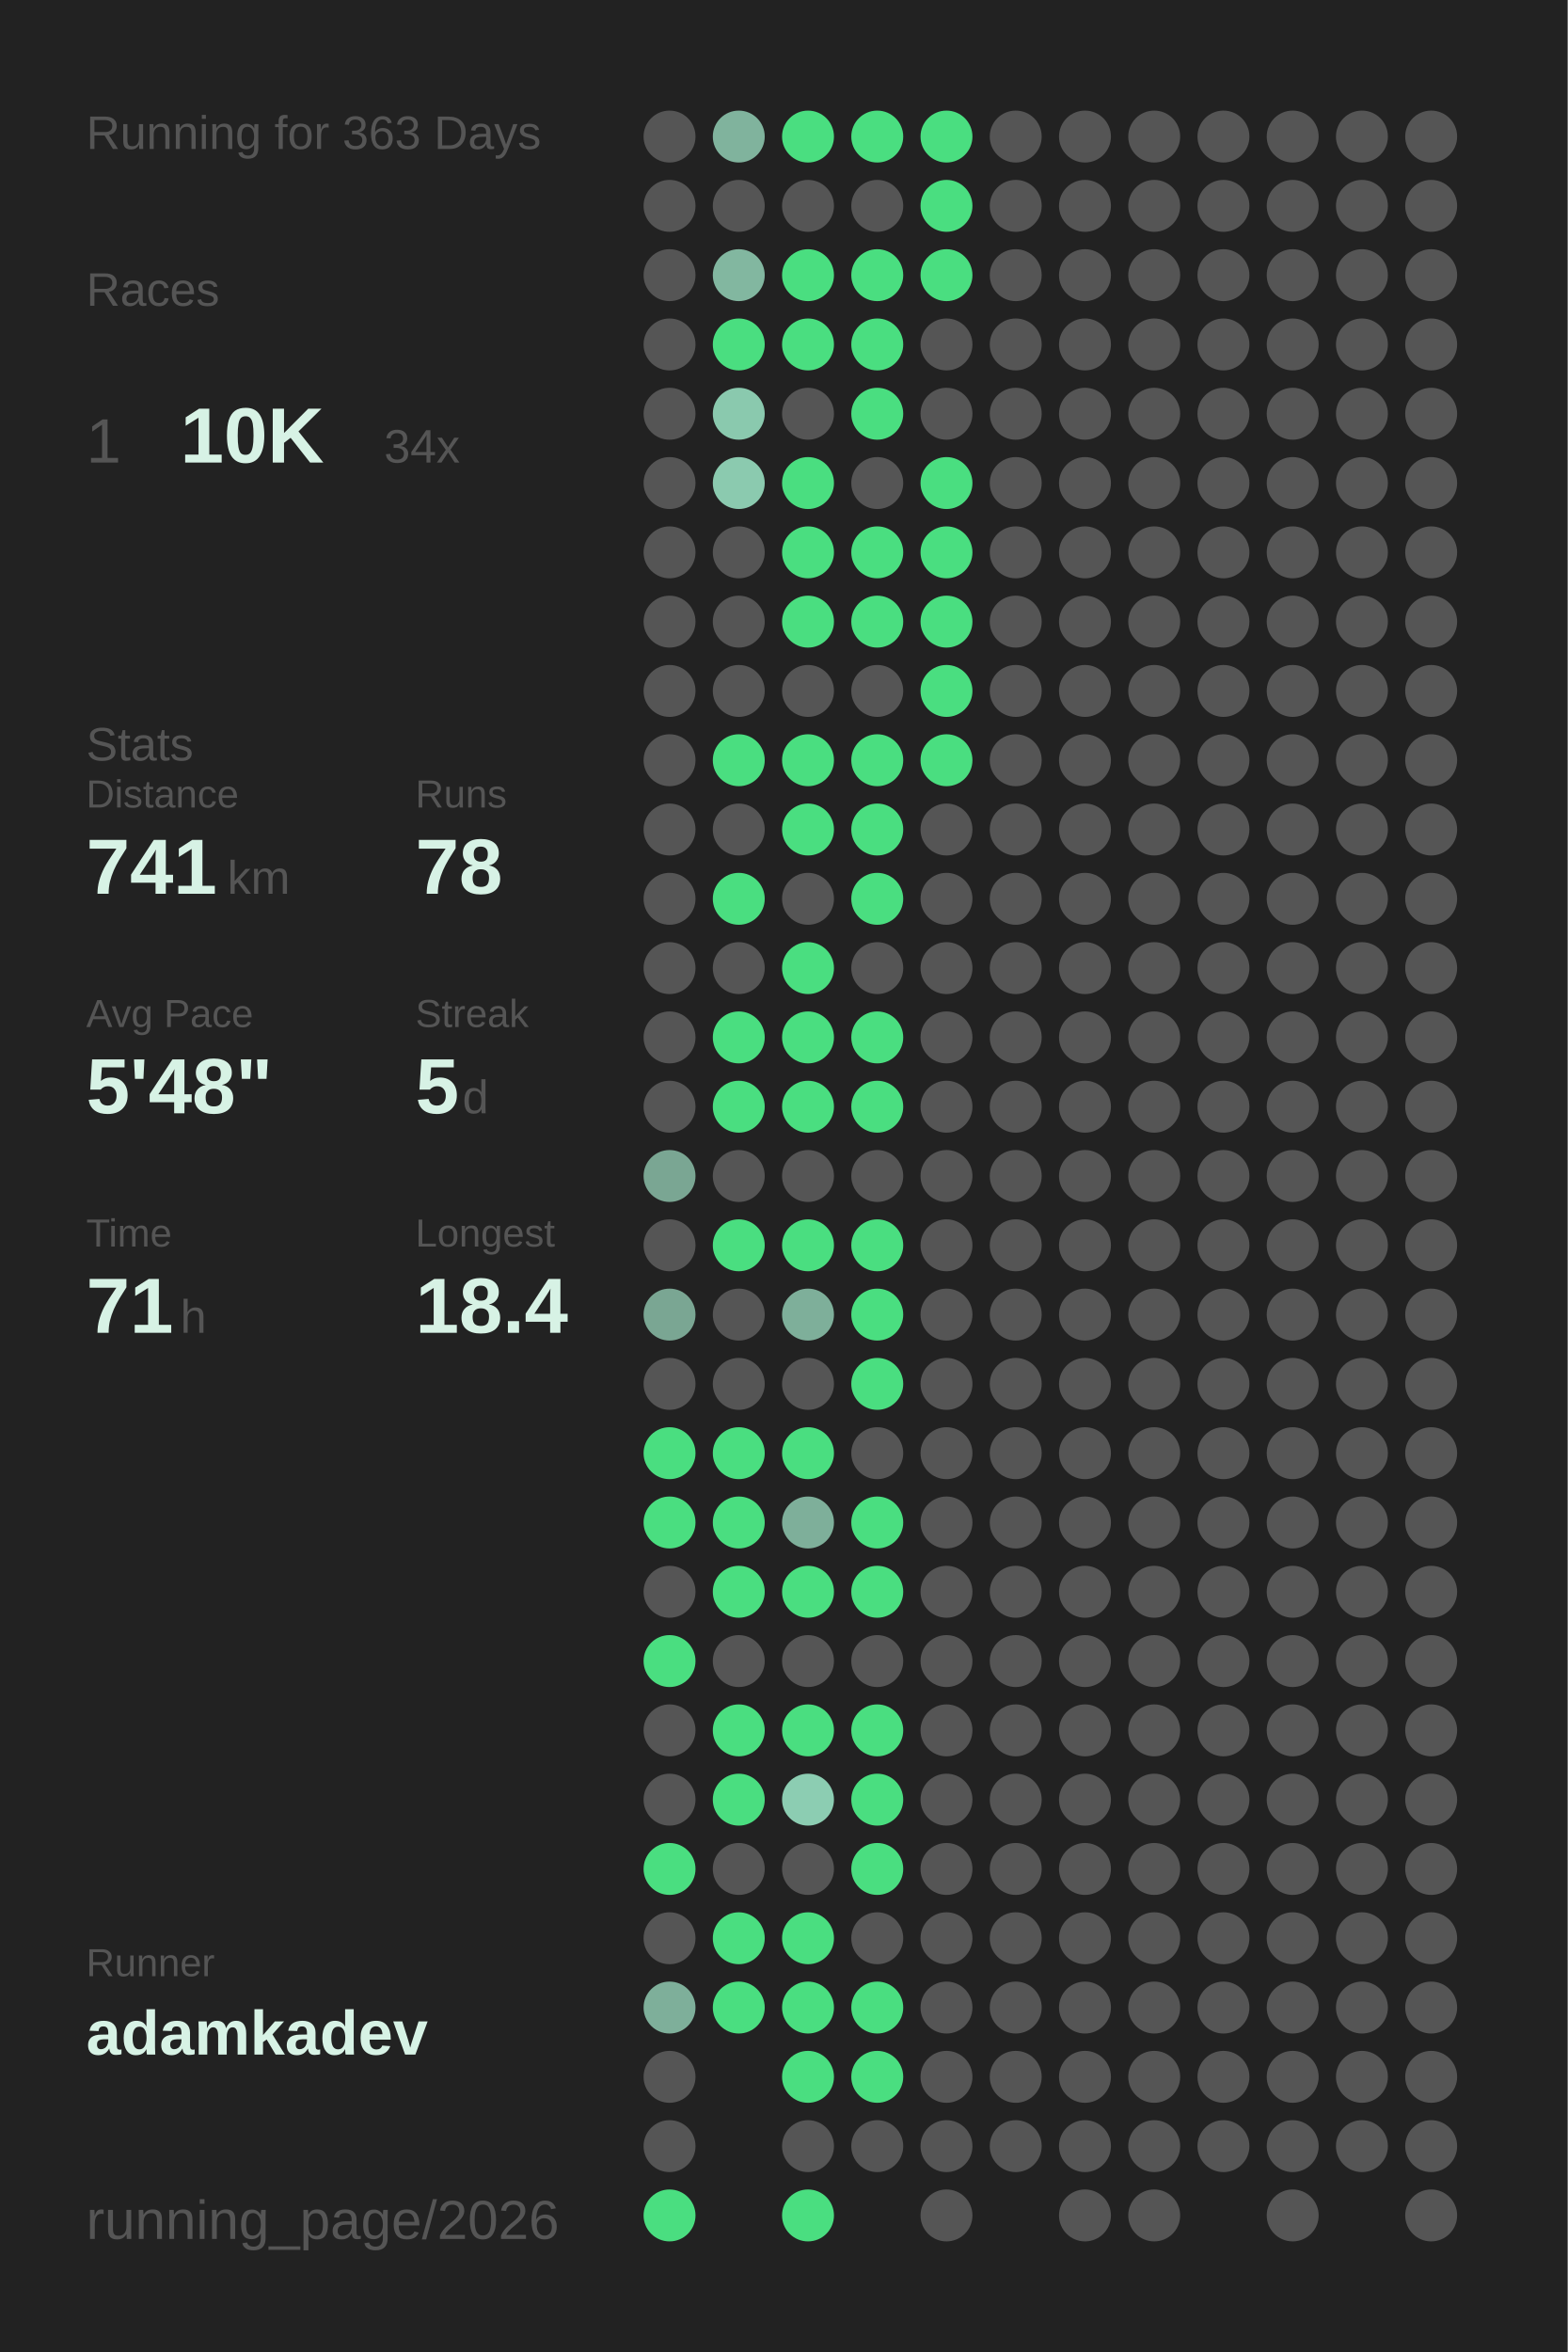
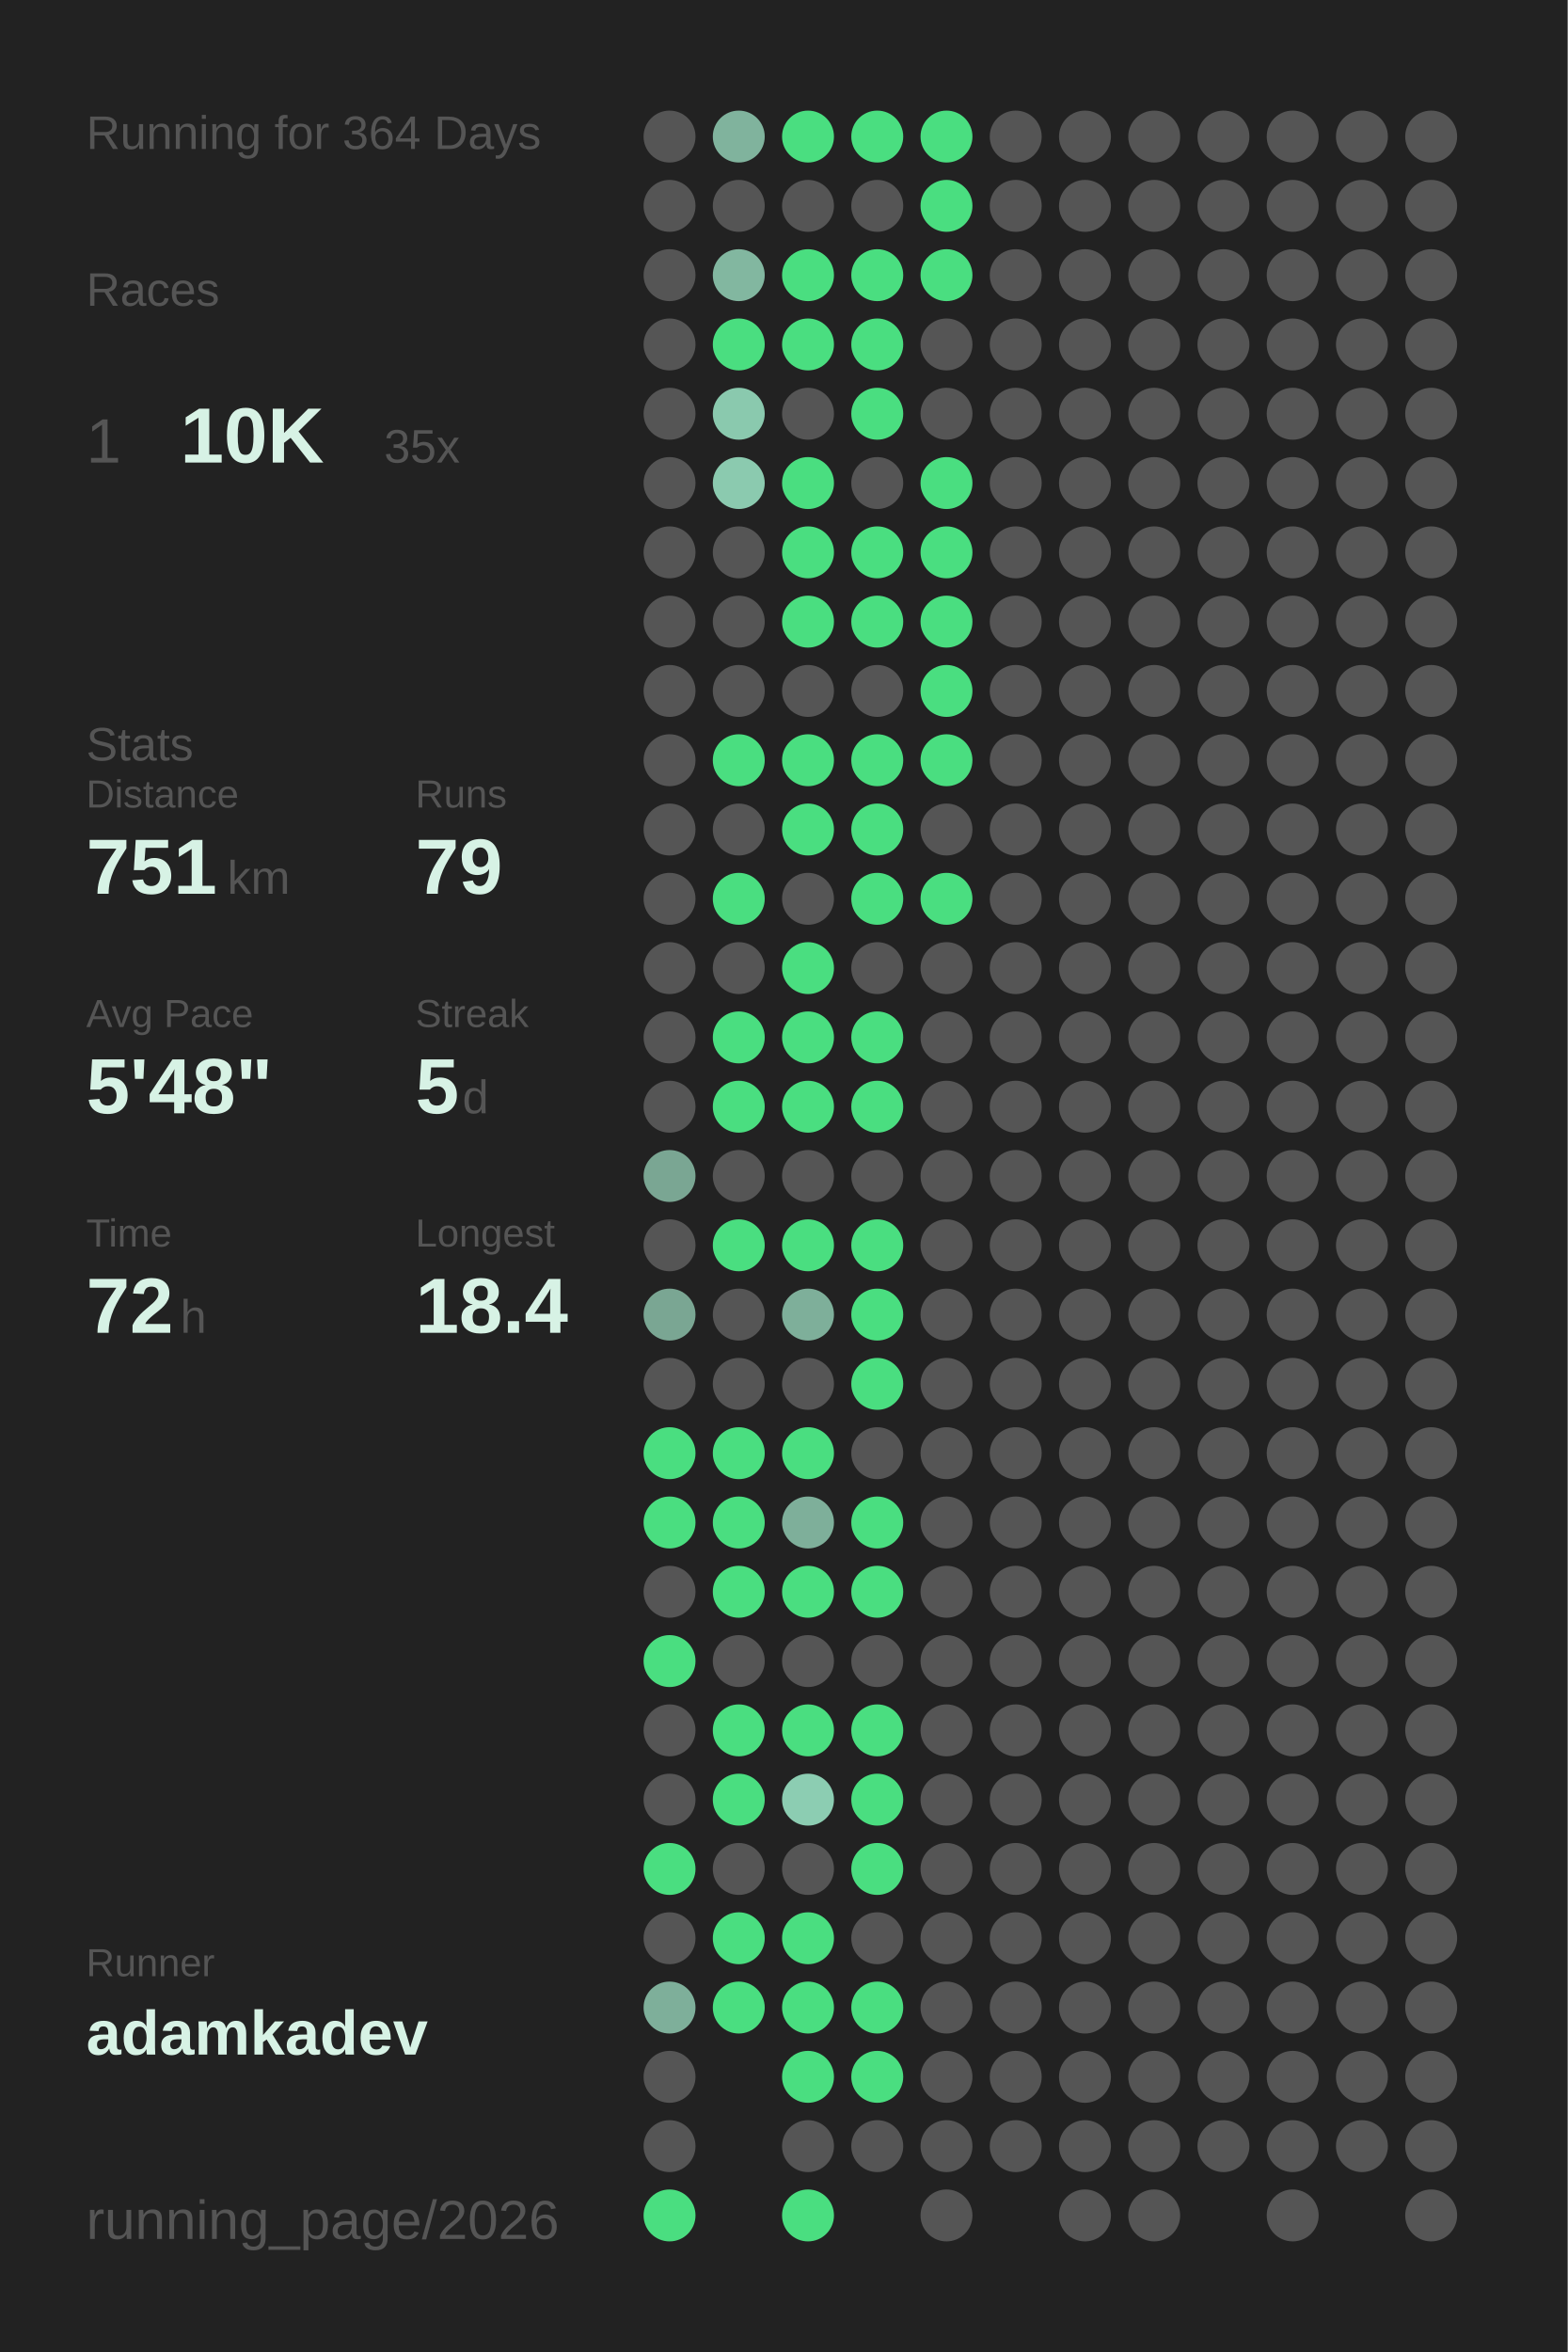
<svg xmlns="http://www.w3.org/2000/svg" baseProfile="full" height="300mm" version="1.1" viewBox="0,0,200,300" width="200mm">
  <defs />
  <rect fill="#222222" height="300" width="200" x="0" y="0" />
-   <text fill="#555555" style="font-size:6px; font-family:Arial;" x="11" y="19">Running for 363 Days</text>
+   <text fill="#555555" style="font-size:6px; font-family:Arial;" x="11" y="19">Running for 364 Days</text>
  <text fill="#555555" style="font-size:6px; font-family:Arial;" x="11" y="39">Races</text>
  <text fill="#555555" style="font-size:8px; font-family:Arial;" x="11" y="59">1</text>
  <text fill="#D7F2E5" style="font-size:10px; font-family:Arial; font-weight:bold;" x="23" y="59">10K</text>
-   <text fill="#555555" style="font-size:6px; font-family:Arial;" x="49" y="59">34x</text>
+   <text fill="#555555" style="font-size:6px; font-family:Arial;" x="49" y="59">35x</text>
  <text fill="#555555" style="font-size:6px; font-family:Arial;" x="11" y="97">Stats</text>
  <text fill="#555555" style="font-size:5px; font-family:Arial;" x="11" y="103">Distance</text>
-   <text fill="#D7F2E5" style="font-size:10px; font-family:Arial; font-weight:bold;" x="11" y="114">741</text>
+   <text fill="#D7F2E5" style="font-size:10px; font-family:Arial; font-weight:bold;" x="11" y="114">751</text>
  <text fill="#555555" style="font-size:6px; font-family:Arial;" x="29" y="114">km</text>
  <text fill="#555555" style="font-size:5px; font-family:Arial;" x="53" y="103">Runs</text>
-   <text fill="#D7F2E5" style="font-size:10px; font-family:Arial; font-weight:bold;" x="53" y="114">78</text>
+   <text fill="#D7F2E5" style="font-size:10px; font-family:Arial; font-weight:bold;" x="53" y="114">79</text>
  <text fill="#555555" style="font-size:5px; font-family:Arial;" x="11" y="131">Avg Pace</text>
  <text fill="#D7F2E5" style="font-size:10px; font-family:Arial; font-weight:bold;" x="11" y="142">5'48"</text>
  <text fill="#555555" style="font-size:5px; font-family:Arial;" x="53" y="131">Streak</text>
  <text fill="#D7F2E5" style="font-size:10px; font-family:Arial; font-weight:bold;" x="53" y="142">5</text>
  <text fill="#555555" style="font-size:6px; font-family:Arial;" x="59" y="142">d</text>
  <text fill="#555555" style="font-size:5px; font-family:Arial;" x="11" y="159">Time</text>
-   <text fill="#D7F2E5" style="font-size:10px; font-family:Arial; font-weight:bold;" x="11" y="170">71</text>
+   <text fill="#D7F2E5" style="font-size:10px; font-family:Arial; font-weight:bold;" x="11" y="170">72</text>
  <text fill="#555555" style="font-size:6px; font-family:Arial;" x="23" y="170">h</text>
  <text fill="#555555" style="font-size:5px; font-family:Arial;" x="53" y="159">Longest</text>
  <text fill="#D7F2E5" style="font-size:10px; font-family:Arial; font-weight:bold;" x="53" y="170">18.4</text>
  <text fill="#555555" style="font-size:5px; font-family:Arial;" x="11" y="252.065">Runner</text>
  <text fill="#D7F2E5" style="font-size:8px; font-family:Arial; font-weight:bold;" x="11" y="262.065">adamkadev</text>
  <text fill="#555555" style="font-size:7px; font-family:Arial;" x="11" y="285.581">running_page/2026</text>
  <circle cx="85.417" cy="17.419" fill="#555555" r="3.312" />
  <circle cx="85.417" cy="26.258" fill="#555555" r="3.312" />
  <circle cx="85.417" cy="35.097" fill="#555555" r="3.312" />
  <circle cx="85.417" cy="43.935" fill="#555555" r="3.312" />
  <circle cx="85.417" cy="52.774" fill="#555555" r="3.312" />
  <circle cx="85.417" cy="61.613" fill="#555555" r="3.312" />
  <circle cx="85.417" cy="70.452" fill="#555555" r="3.312" />
  <circle cx="85.417" cy="79.29" fill="#555555" r="3.312" />
  <circle cx="85.417" cy="88.129" fill="#555555" r="3.312" />
  <circle cx="85.417" cy="96.968" fill="#555555" r="3.312" />
  <circle cx="85.417" cy="105.806" fill="#555555" r="3.312" />
  <circle cx="85.417" cy="114.645" fill="#555555" r="3.312" />
  <circle cx="85.417" cy="123.484" fill="#555555" r="3.312" />
  <circle cx="85.417" cy="132.323" fill="#555555" r="3.312" />
  <circle cx="85.417" cy="141.161" fill="#555555" r="3.312" />
  <circle cx="85.417" cy="150" fill="#7aa693" r="3.312" />
  <circle cx="85.417" cy="158.839" fill="#555555" r="3.312" />
  <circle cx="85.417" cy="167.677" fill="#7aa693" r="3.312" />
  <circle cx="85.417" cy="176.516" fill="#555555" r="3.312" />
  <circle cx="85.417" cy="185.355" fill="#4ADE80" r="3.312" />
  <circle cx="85.417" cy="194.194" fill="#4ADE80" r="3.312" />
  <circle cx="85.417" cy="203.032" fill="#555555" r="3.312" />
  <circle cx="85.417" cy="211.871" fill="#4ADE80" r="3.312" />
  <circle cx="85.417" cy="220.71" fill="#555555" r="3.312" />
  <circle cx="85.417" cy="229.548" fill="#555555" r="3.312" />
  <circle cx="85.417" cy="238.387" fill="#4ADE80" r="3.312" />
  <circle cx="85.417" cy="247.226" fill="#555555" r="3.312" />
  <circle cx="85.417" cy="256.065" fill="#7eaf9a" r="3.312" />
  <circle cx="85.417" cy="264.903" fill="#555555" r="3.312" />
  <circle cx="85.417" cy="273.742" fill="#555555" r="3.312" />
  <circle cx="85.417" cy="282.581" fill="#4ADE80" r="3.312" />
  <circle cx="94.25" cy="17.419" fill="#80b39d" r="3.312" />
  <circle cx="94.25" cy="26.258" fill="#555555" r="3.312" />
  <circle cx="94.25" cy="35.097" fill="#82b7a0" r="3.312" />
  <circle cx="94.25" cy="43.935" fill="#4ADE80" r="3.312" />
  <circle cx="94.25" cy="52.774" fill="#8ac9ae" r="3.312" />
  <circle cx="94.25" cy="61.613" fill="#8bcaaf" r="3.312" />
  <circle cx="94.25" cy="70.452" fill="#555555" r="3.312" />
  <circle cx="94.25" cy="79.29" fill="#555555" r="3.312" />
  <circle cx="94.25" cy="88.129" fill="#555555" r="3.312" />
  <circle cx="94.25" cy="96.968" fill="#4ADE80" r="3.312" />
  <circle cx="94.25" cy="105.806" fill="#555555" r="3.312" />
  <circle cx="94.25" cy="114.645" fill="#4ADE80" r="3.312" />
  <circle cx="94.25" cy="123.484" fill="#555555" r="3.312" />
  <circle cx="94.25" cy="132.323" fill="#4ADE80" r="3.312" />
  <circle cx="94.25" cy="141.161" fill="#4ADE80" r="3.312" />
  <circle cx="94.25" cy="150" fill="#555555" r="3.312" />
  <circle cx="94.25" cy="158.839" fill="#4ADE80" r="3.312" />
  <circle cx="94.25" cy="167.677" fill="#555555" r="3.312" />
  <circle cx="94.25" cy="176.516" fill="#555555" r="3.312" />
  <circle cx="94.25" cy="185.355" fill="#4ADE80" r="3.312" />
  <circle cx="94.25" cy="194.194" fill="#4ADE80" r="3.312" />
  <circle cx="94.25" cy="203.032" fill="#4ADE80" r="3.312" />
  <circle cx="94.25" cy="211.871" fill="#555555" r="3.312" />
  <circle cx="94.25" cy="220.71" fill="#4ADE80" r="3.312" />
  <circle cx="94.25" cy="229.548" fill="#4ADE80" r="3.312" />
  <circle cx="94.25" cy="238.387" fill="#555555" r="3.312" />
  <circle cx="94.25" cy="247.226" fill="#4ADE80" r="3.312" />
  <circle cx="94.25" cy="256.065" fill="#4ADE80" r="3.312" />
  <circle cx="103.083" cy="17.419" fill="#4ADE80" r="3.312" />
  <circle cx="103.083" cy="26.258" fill="#555555" r="3.312" />
  <circle cx="103.083" cy="35.097" fill="#4ADE80" r="3.312" />
  <circle cx="103.083" cy="43.935" fill="#4ADE80" r="3.312" />
  <circle cx="103.083" cy="52.774" fill="#555555" r="3.312" />
  <circle cx="103.083" cy="61.613" fill="#4ADE80" r="3.312" />
  <circle cx="103.083" cy="70.452" fill="#4ADE80" r="3.312" />
  <circle cx="103.083" cy="79.29" fill="#4ADE80" r="3.312" />
  <circle cx="103.083" cy="88.129" fill="#555555" r="3.312" />
  <circle cx="103.083" cy="96.968" fill="#4ADE80" r="3.312" />
  <circle cx="103.083" cy="105.806" fill="#4ADE80" r="3.312" />
  <circle cx="103.083" cy="114.645" fill="#555555" r="3.312" />
  <circle cx="103.083" cy="123.484" fill="#4ADE80" r="3.312" />
  <circle cx="103.083" cy="132.323" fill="#4ADE80" r="3.312" />
  <circle cx="103.083" cy="141.161" fill="#4ADE80" r="3.312" />
  <circle cx="103.083" cy="150" fill="#555555" r="3.312" />
  <circle cx="103.083" cy="158.839" fill="#4ADE80" r="3.312" />
  <circle cx="103.083" cy="167.677" fill="#7eaf9a" r="3.312" />
  <circle cx="103.083" cy="176.516" fill="#555555" r="3.312" />
  <circle cx="103.083" cy="185.355" fill="#4ADE80" r="3.312" />
  <circle cx="103.083" cy="194.194" fill="#7eaf9a" r="3.312" />
  <circle cx="103.083" cy="203.032" fill="#4ADE80" r="3.312" />
  <circle cx="103.083" cy="211.871" fill="#555555" r="3.312" />
  <circle cx="103.083" cy="220.71" fill="#4ADE80" r="3.312" />
  <circle cx="103.083" cy="229.548" fill="#8ccdb2" r="3.312" />
  <circle cx="103.083" cy="238.387" fill="#555555" r="3.312" />
  <circle cx="103.083" cy="247.226" fill="#4ADE80" r="3.312" />
  <circle cx="103.083" cy="256.065" fill="#4ADE80" r="3.312" />
  <circle cx="103.083" cy="264.903" fill="#4ADE80" r="3.312" />
  <circle cx="103.083" cy="273.742" fill="#555555" r="3.312" />
  <circle cx="103.083" cy="282.581" fill="#4ADE80" r="3.312" />
  <circle cx="111.917" cy="17.419" fill="#4ADE80" r="3.312" />
  <circle cx="111.917" cy="26.258" fill="#555555" r="3.312" />
  <circle cx="111.917" cy="35.097" fill="#4ADE80" r="3.312" />
  <circle cx="111.917" cy="43.935" fill="#4ADE80" r="3.312" />
  <circle cx="111.917" cy="52.774" fill="#4ADE80" r="3.312" />
  <circle cx="111.917" cy="61.613" fill="#555555" r="3.312" />
  <circle cx="111.917" cy="70.452" fill="#4ADE80" r="3.312" />
  <circle cx="111.917" cy="79.29" fill="#4ADE80" r="3.312" />
  <circle cx="111.917" cy="88.129" fill="#555555" r="3.312" />
  <circle cx="111.917" cy="96.968" fill="#4ADE80" r="3.312" />
  <circle cx="111.917" cy="105.806" fill="#4ADE80" r="3.312" />
  <circle cx="111.917" cy="114.645" fill="#4ADE80" r="3.312" />
  <circle cx="111.917" cy="123.484" fill="#555555" r="3.312" />
  <circle cx="111.917" cy="132.323" fill="#4ADE80" r="3.312" />
  <circle cx="111.917" cy="141.161" fill="#4ADE80" r="3.312" />
  <circle cx="111.917" cy="150" fill="#555555" r="3.312" />
  <circle cx="111.917" cy="158.839" fill="#4ADE80" r="3.312" />
  <circle cx="111.917" cy="167.677" fill="#4ADE80" r="3.312" />
  <circle cx="111.917" cy="176.516" fill="#4ADE80" r="3.312" />
  <circle cx="111.917" cy="185.355" fill="#555555" r="3.312" />
  <circle cx="111.917" cy="194.194" fill="#4ADE80" r="3.312" />
  <circle cx="111.917" cy="203.032" fill="#4ADE80" r="3.312" />
  <circle cx="111.917" cy="211.871" fill="#555555" r="3.312" />
  <circle cx="111.917" cy="220.71" fill="#4ADE80" r="3.312" />
  <circle cx="111.917" cy="229.548" fill="#4ADE80" r="3.312" />
  <circle cx="111.917" cy="238.387" fill="#4ADE80" r="3.312" />
  <circle cx="111.917" cy="247.226" fill="#555555" r="3.312" />
  <circle cx="111.917" cy="256.065" fill="#4ADE80" r="3.312" />
  <circle cx="111.917" cy="264.903" fill="#4ADE80" r="3.312" />
  <circle cx="111.917" cy="273.742" fill="#555555" r="3.312" />
  <circle cx="120.75" cy="17.419" fill="#4ADE80" r="3.312" />
  <circle cx="120.75" cy="26.258" fill="#4ADE80" r="3.312" />
  <circle cx="120.75" cy="35.097" fill="#4ADE80" r="3.312" />
  <circle cx="120.75" cy="43.935" fill="#555555" r="3.312" />
  <circle cx="120.75" cy="52.774" fill="#555555" r="3.312" />
  <circle cx="120.75" cy="61.613" fill="#4ADE80" r="3.312" />
  <circle cx="120.75" cy="70.452" fill="#4ADE80" r="3.312" />
  <circle cx="120.75" cy="79.29" fill="#4ADE80" r="3.312" />
  <circle cx="120.75" cy="88.129" fill="#4ADE80" r="3.312" />
  <circle cx="120.75" cy="96.968" fill="#4ADE80" r="3.312" />
  <circle cx="120.75" cy="105.806" fill="#555555" r="3.312" />
-   <circle cx="120.75" cy="114.645" fill="#555555" r="3.312" />
+   <circle cx="120.75" cy="114.645" fill="#4ADE80" r="3.312" />
  <circle cx="120.75" cy="123.484" fill="#555555" r="3.312" />
  <circle cx="120.75" cy="132.323" fill="#555555" r="3.312" />
  <circle cx="120.75" cy="141.161" fill="#555555" r="3.312" />
  <circle cx="120.75" cy="150" fill="#555555" r="3.312" />
  <circle cx="120.75" cy="158.839" fill="#555555" r="3.312" />
  <circle cx="120.75" cy="167.677" fill="#555555" r="3.312" />
  <circle cx="120.75" cy="176.516" fill="#555555" r="3.312" />
  <circle cx="120.75" cy="185.355" fill="#555555" r="3.312" />
  <circle cx="120.75" cy="194.194" fill="#555555" r="3.312" />
  <circle cx="120.75" cy="203.032" fill="#555555" r="3.312" />
  <circle cx="120.75" cy="211.871" fill="#555555" r="3.312" />
  <circle cx="120.75" cy="220.71" fill="#555555" r="3.312" />
  <circle cx="120.75" cy="229.548" fill="#555555" r="3.312" />
  <circle cx="120.75" cy="238.387" fill="#555555" r="3.312" />
  <circle cx="120.75" cy="247.226" fill="#555555" r="3.312" />
  <circle cx="120.75" cy="256.065" fill="#555555" r="3.312" />
  <circle cx="120.75" cy="264.903" fill="#555555" r="3.312" />
  <circle cx="120.75" cy="273.742" fill="#555555" r="3.312" />
  <circle cx="120.75" cy="282.581" fill="#555555" r="3.312" />
  <circle cx="129.583" cy="17.419" fill="#555555" r="3.312" />
  <circle cx="129.583" cy="26.258" fill="#555555" r="3.312" />
  <circle cx="129.583" cy="35.097" fill="#555555" r="3.312" />
  <circle cx="129.583" cy="43.935" fill="#555555" r="3.312" />
  <circle cx="129.583" cy="52.774" fill="#555555" r="3.312" />
  <circle cx="129.583" cy="61.613" fill="#555555" r="3.312" />
  <circle cx="129.583" cy="70.452" fill="#555555" r="3.312" />
  <circle cx="129.583" cy="79.29" fill="#555555" r="3.312" />
  <circle cx="129.583" cy="88.129" fill="#555555" r="3.312" />
  <circle cx="129.583" cy="96.968" fill="#555555" r="3.312" />
  <circle cx="129.583" cy="105.806" fill="#555555" r="3.312" />
  <circle cx="129.583" cy="114.645" fill="#555555" r="3.312" />
  <circle cx="129.583" cy="123.484" fill="#555555" r="3.312" />
  <circle cx="129.583" cy="132.323" fill="#555555" r="3.312" />
  <circle cx="129.583" cy="141.161" fill="#555555" r="3.312" />
  <circle cx="129.583" cy="150" fill="#555555" r="3.312" />
  <circle cx="129.583" cy="158.839" fill="#555555" r="3.312" />
  <circle cx="129.583" cy="167.677" fill="#555555" r="3.312" />
  <circle cx="129.583" cy="176.516" fill="#555555" r="3.312" />
  <circle cx="129.583" cy="185.355" fill="#555555" r="3.312" />
  <circle cx="129.583" cy="194.194" fill="#555555" r="3.312" />
  <circle cx="129.583" cy="203.032" fill="#555555" r="3.312" />
  <circle cx="129.583" cy="211.871" fill="#555555" r="3.312" />
  <circle cx="129.583" cy="220.71" fill="#555555" r="3.312" />
  <circle cx="129.583" cy="229.548" fill="#555555" r="3.312" />
  <circle cx="129.583" cy="238.387" fill="#555555" r="3.312" />
  <circle cx="129.583" cy="247.226" fill="#555555" r="3.312" />
  <circle cx="129.583" cy="256.065" fill="#555555" r="3.312" />
  <circle cx="129.583" cy="264.903" fill="#555555" r="3.312" />
  <circle cx="129.583" cy="273.742" fill="#555555" r="3.312" />
  <circle cx="138.417" cy="17.419" fill="#555555" r="3.312" />
  <circle cx="138.417" cy="26.258" fill="#555555" r="3.312" />
  <circle cx="138.417" cy="35.097" fill="#555555" r="3.312" />
  <circle cx="138.417" cy="43.935" fill="#555555" r="3.312" />
  <circle cx="138.417" cy="52.774" fill="#555555" r="3.312" />
  <circle cx="138.417" cy="61.613" fill="#555555" r="3.312" />
  <circle cx="138.417" cy="70.452" fill="#555555" r="3.312" />
  <circle cx="138.417" cy="79.29" fill="#555555" r="3.312" />
  <circle cx="138.417" cy="88.129" fill="#555555" r="3.312" />
  <circle cx="138.417" cy="96.968" fill="#555555" r="3.312" />
  <circle cx="138.417" cy="105.806" fill="#555555" r="3.312" />
  <circle cx="138.417" cy="114.645" fill="#555555" r="3.312" />
  <circle cx="138.417" cy="123.484" fill="#555555" r="3.312" />
  <circle cx="138.417" cy="132.323" fill="#555555" r="3.312" />
  <circle cx="138.417" cy="141.161" fill="#555555" r="3.312" />
  <circle cx="138.417" cy="150" fill="#555555" r="3.312" />
  <circle cx="138.417" cy="158.839" fill="#555555" r="3.312" />
  <circle cx="138.417" cy="167.677" fill="#555555" r="3.312" />
  <circle cx="138.417" cy="176.516" fill="#555555" r="3.312" />
  <circle cx="138.417" cy="185.355" fill="#555555" r="3.312" />
  <circle cx="138.417" cy="194.194" fill="#555555" r="3.312" />
  <circle cx="138.417" cy="203.032" fill="#555555" r="3.312" />
  <circle cx="138.417" cy="211.871" fill="#555555" r="3.312" />
  <circle cx="138.417" cy="220.71" fill="#555555" r="3.312" />
  <circle cx="138.417" cy="229.548" fill="#555555" r="3.312" />
  <circle cx="138.417" cy="238.387" fill="#555555" r="3.312" />
  <circle cx="138.417" cy="247.226" fill="#555555" r="3.312" />
  <circle cx="138.417" cy="256.065" fill="#555555" r="3.312" />
  <circle cx="138.417" cy="264.903" fill="#555555" r="3.312" />
  <circle cx="138.417" cy="273.742" fill="#555555" r="3.312" />
  <circle cx="138.417" cy="282.581" fill="#555555" r="3.312" />
  <circle cx="147.25" cy="17.419" fill="#555555" r="3.312" />
  <circle cx="147.25" cy="26.258" fill="#555555" r="3.312" />
  <circle cx="147.25" cy="35.097" fill="#555555" r="3.312" />
  <circle cx="147.25" cy="43.935" fill="#555555" r="3.312" />
  <circle cx="147.25" cy="52.774" fill="#555555" r="3.312" />
  <circle cx="147.25" cy="61.613" fill="#555555" r="3.312" />
  <circle cx="147.25" cy="70.452" fill="#555555" r="3.312" />
  <circle cx="147.25" cy="79.29" fill="#555555" r="3.312" />
  <circle cx="147.25" cy="88.129" fill="#555555" r="3.312" />
  <circle cx="147.25" cy="96.968" fill="#555555" r="3.312" />
  <circle cx="147.25" cy="105.806" fill="#555555" r="3.312" />
  <circle cx="147.25" cy="114.645" fill="#555555" r="3.312" />
  <circle cx="147.25" cy="123.484" fill="#555555" r="3.312" />
  <circle cx="147.25" cy="132.323" fill="#555555" r="3.312" />
  <circle cx="147.25" cy="141.161" fill="#555555" r="3.312" />
  <circle cx="147.25" cy="150" fill="#555555" r="3.312" />
  <circle cx="147.25" cy="158.839" fill="#555555" r="3.312" />
  <circle cx="147.25" cy="167.677" fill="#555555" r="3.312" />
  <circle cx="147.25" cy="176.516" fill="#555555" r="3.312" />
  <circle cx="147.25" cy="185.355" fill="#555555" r="3.312" />
  <circle cx="147.25" cy="194.194" fill="#555555" r="3.312" />
  <circle cx="147.25" cy="203.032" fill="#555555" r="3.312" />
  <circle cx="147.25" cy="211.871" fill="#555555" r="3.312" />
  <circle cx="147.25" cy="220.71" fill="#555555" r="3.312" />
  <circle cx="147.25" cy="229.548" fill="#555555" r="3.312" />
  <circle cx="147.25" cy="238.387" fill="#555555" r="3.312" />
  <circle cx="147.25" cy="247.226" fill="#555555" r="3.312" />
  <circle cx="147.25" cy="256.065" fill="#555555" r="3.312" />
  <circle cx="147.25" cy="264.903" fill="#555555" r="3.312" />
  <circle cx="147.25" cy="273.742" fill="#555555" r="3.312" />
  <circle cx="147.25" cy="282.581" fill="#555555" r="3.312" />
  <circle cx="156.083" cy="17.419" fill="#555555" r="3.312" />
  <circle cx="156.083" cy="26.258" fill="#555555" r="3.312" />
  <circle cx="156.083" cy="35.097" fill="#555555" r="3.312" />
  <circle cx="156.083" cy="43.935" fill="#555555" r="3.312" />
  <circle cx="156.083" cy="52.774" fill="#555555" r="3.312" />
  <circle cx="156.083" cy="61.613" fill="#555555" r="3.312" />
  <circle cx="156.083" cy="70.452" fill="#555555" r="3.312" />
  <circle cx="156.083" cy="79.29" fill="#555555" r="3.312" />
  <circle cx="156.083" cy="88.129" fill="#555555" r="3.312" />
  <circle cx="156.083" cy="96.968" fill="#555555" r="3.312" />
  <circle cx="156.083" cy="105.806" fill="#555555" r="3.312" />
  <circle cx="156.083" cy="114.645" fill="#555555" r="3.312" />
  <circle cx="156.083" cy="123.484" fill="#555555" r="3.312" />
  <circle cx="156.083" cy="132.323" fill="#555555" r="3.312" />
  <circle cx="156.083" cy="141.161" fill="#555555" r="3.312" />
  <circle cx="156.083" cy="150" fill="#555555" r="3.312" />
  <circle cx="156.083" cy="158.839" fill="#555555" r="3.312" />
  <circle cx="156.083" cy="167.677" fill="#555555" r="3.312" />
  <circle cx="156.083" cy="176.516" fill="#555555" r="3.312" />
  <circle cx="156.083" cy="185.355" fill="#555555" r="3.312" />
  <circle cx="156.083" cy="194.194" fill="#555555" r="3.312" />
  <circle cx="156.083" cy="203.032" fill="#555555" r="3.312" />
  <circle cx="156.083" cy="211.871" fill="#555555" r="3.312" />
  <circle cx="156.083" cy="220.71" fill="#555555" r="3.312" />
  <circle cx="156.083" cy="229.548" fill="#555555" r="3.312" />
  <circle cx="156.083" cy="238.387" fill="#555555" r="3.312" />
  <circle cx="156.083" cy="247.226" fill="#555555" r="3.312" />
  <circle cx="156.083" cy="256.065" fill="#555555" r="3.312" />
  <circle cx="156.083" cy="264.903" fill="#555555" r="3.312" />
  <circle cx="156.083" cy="273.742" fill="#555555" r="3.312" />
  <circle cx="164.917" cy="17.419" fill="#555555" r="3.312" />
  <circle cx="164.917" cy="26.258" fill="#555555" r="3.312" />
  <circle cx="164.917" cy="35.097" fill="#555555" r="3.312" />
  <circle cx="164.917" cy="43.935" fill="#555555" r="3.312" />
  <circle cx="164.917" cy="52.774" fill="#555555" r="3.312" />
  <circle cx="164.917" cy="61.613" fill="#555555" r="3.312" />
  <circle cx="164.917" cy="70.452" fill="#555555" r="3.312" />
  <circle cx="164.917" cy="79.29" fill="#555555" r="3.312" />
  <circle cx="164.917" cy="88.129" fill="#555555" r="3.312" />
  <circle cx="164.917" cy="96.968" fill="#555555" r="3.312" />
  <circle cx="164.917" cy="105.806" fill="#555555" r="3.312" />
  <circle cx="164.917" cy="114.645" fill="#555555" r="3.312" />
  <circle cx="164.917" cy="123.484" fill="#555555" r="3.312" />
  <circle cx="164.917" cy="132.323" fill="#555555" r="3.312" />
  <circle cx="164.917" cy="141.161" fill="#555555" r="3.312" />
  <circle cx="164.917" cy="150" fill="#555555" r="3.312" />
  <circle cx="164.917" cy="158.839" fill="#555555" r="3.312" />
  <circle cx="164.917" cy="167.677" fill="#555555" r="3.312" />
  <circle cx="164.917" cy="176.516" fill="#555555" r="3.312" />
  <circle cx="164.917" cy="185.355" fill="#555555" r="3.312" />
  <circle cx="164.917" cy="194.194" fill="#555555" r="3.312" />
  <circle cx="164.917" cy="203.032" fill="#555555" r="3.312" />
  <circle cx="164.917" cy="211.871" fill="#555555" r="3.312" />
  <circle cx="164.917" cy="220.71" fill="#555555" r="3.312" />
  <circle cx="164.917" cy="229.548" fill="#555555" r="3.312" />
  <circle cx="164.917" cy="238.387" fill="#555555" r="3.312" />
  <circle cx="164.917" cy="247.226" fill="#555555" r="3.312" />
  <circle cx="164.917" cy="256.065" fill="#555555" r="3.312" />
  <circle cx="164.917" cy="264.903" fill="#555555" r="3.312" />
  <circle cx="164.917" cy="273.742" fill="#555555" r="3.312" />
  <circle cx="164.917" cy="282.581" fill="#555555" r="3.312" />
  <circle cx="173.75" cy="17.419" fill="#555555" r="3.312" />
  <circle cx="173.75" cy="26.258" fill="#555555" r="3.312" />
  <circle cx="173.75" cy="35.097" fill="#555555" r="3.312" />
  <circle cx="173.75" cy="43.935" fill="#555555" r="3.312" />
  <circle cx="173.75" cy="52.774" fill="#555555" r="3.312" />
  <circle cx="173.75" cy="61.613" fill="#555555" r="3.312" />
  <circle cx="173.75" cy="70.452" fill="#555555" r="3.312" />
  <circle cx="173.75" cy="79.29" fill="#555555" r="3.312" />
  <circle cx="173.75" cy="88.129" fill="#555555" r="3.312" />
  <circle cx="173.75" cy="96.968" fill="#555555" r="3.312" />
  <circle cx="173.75" cy="105.806" fill="#555555" r="3.312" />
  <circle cx="173.75" cy="114.645" fill="#555555" r="3.312" />
  <circle cx="173.75" cy="123.484" fill="#555555" r="3.312" />
  <circle cx="173.75" cy="132.323" fill="#555555" r="3.312" />
  <circle cx="173.75" cy="141.161" fill="#555555" r="3.312" />
  <circle cx="173.75" cy="150" fill="#555555" r="3.312" />
  <circle cx="173.75" cy="158.839" fill="#555555" r="3.312" />
  <circle cx="173.75" cy="167.677" fill="#555555" r="3.312" />
  <circle cx="173.75" cy="176.516" fill="#555555" r="3.312" />
  <circle cx="173.75" cy="185.355" fill="#555555" r="3.312" />
  <circle cx="173.75" cy="194.194" fill="#555555" r="3.312" />
  <circle cx="173.75" cy="203.032" fill="#555555" r="3.312" />
  <circle cx="173.75" cy="211.871" fill="#555555" r="3.312" />
  <circle cx="173.75" cy="220.71" fill="#555555" r="3.312" />
  <circle cx="173.75" cy="229.548" fill="#555555" r="3.312" />
  <circle cx="173.75" cy="238.387" fill="#555555" r="3.312" />
  <circle cx="173.75" cy="247.226" fill="#555555" r="3.312" />
  <circle cx="173.75" cy="256.065" fill="#555555" r="3.312" />
  <circle cx="173.75" cy="264.903" fill="#555555" r="3.312" />
  <circle cx="173.75" cy="273.742" fill="#555555" r="3.312" />
  <circle cx="182.583" cy="17.419" fill="#555555" r="3.312" />
  <circle cx="182.583" cy="26.258" fill="#555555" r="3.312" />
  <circle cx="182.583" cy="35.097" fill="#555555" r="3.312" />
  <circle cx="182.583" cy="43.935" fill="#555555" r="3.312" />
  <circle cx="182.583" cy="52.774" fill="#555555" r="3.312" />
  <circle cx="182.583" cy="61.613" fill="#555555" r="3.312" />
  <circle cx="182.583" cy="70.452" fill="#555555" r="3.312" />
  <circle cx="182.583" cy="79.29" fill="#555555" r="3.312" />
  <circle cx="182.583" cy="88.129" fill="#555555" r="3.312" />
  <circle cx="182.583" cy="96.968" fill="#555555" r="3.312" />
  <circle cx="182.583" cy="105.806" fill="#555555" r="3.312" />
  <circle cx="182.583" cy="114.645" fill="#555555" r="3.312" />
  <circle cx="182.583" cy="123.484" fill="#555555" r="3.312" />
  <circle cx="182.583" cy="132.323" fill="#555555" r="3.312" />
  <circle cx="182.583" cy="141.161" fill="#555555" r="3.312" />
  <circle cx="182.583" cy="150" fill="#555555" r="3.312" />
  <circle cx="182.583" cy="158.839" fill="#555555" r="3.312" />
  <circle cx="182.583" cy="167.677" fill="#555555" r="3.312" />
  <circle cx="182.583" cy="176.516" fill="#555555" r="3.312" />
  <circle cx="182.583" cy="185.355" fill="#555555" r="3.312" />
  <circle cx="182.583" cy="194.194" fill="#555555" r="3.312" />
  <circle cx="182.583" cy="203.032" fill="#555555" r="3.312" />
  <circle cx="182.583" cy="211.871" fill="#555555" r="3.312" />
  <circle cx="182.583" cy="220.71" fill="#555555" r="3.312" />
  <circle cx="182.583" cy="229.548" fill="#555555" r="3.312" />
  <circle cx="182.583" cy="238.387" fill="#555555" r="3.312" />
  <circle cx="182.583" cy="247.226" fill="#555555" r="3.312" />
  <circle cx="182.583" cy="256.065" fill="#555555" r="3.312" />
  <circle cx="182.583" cy="264.903" fill="#555555" r="3.312" />
  <circle cx="182.583" cy="273.742" fill="#555555" r="3.312" />
  <circle cx="182.583" cy="282.581" fill="#555555" r="3.312" />
</svg>
